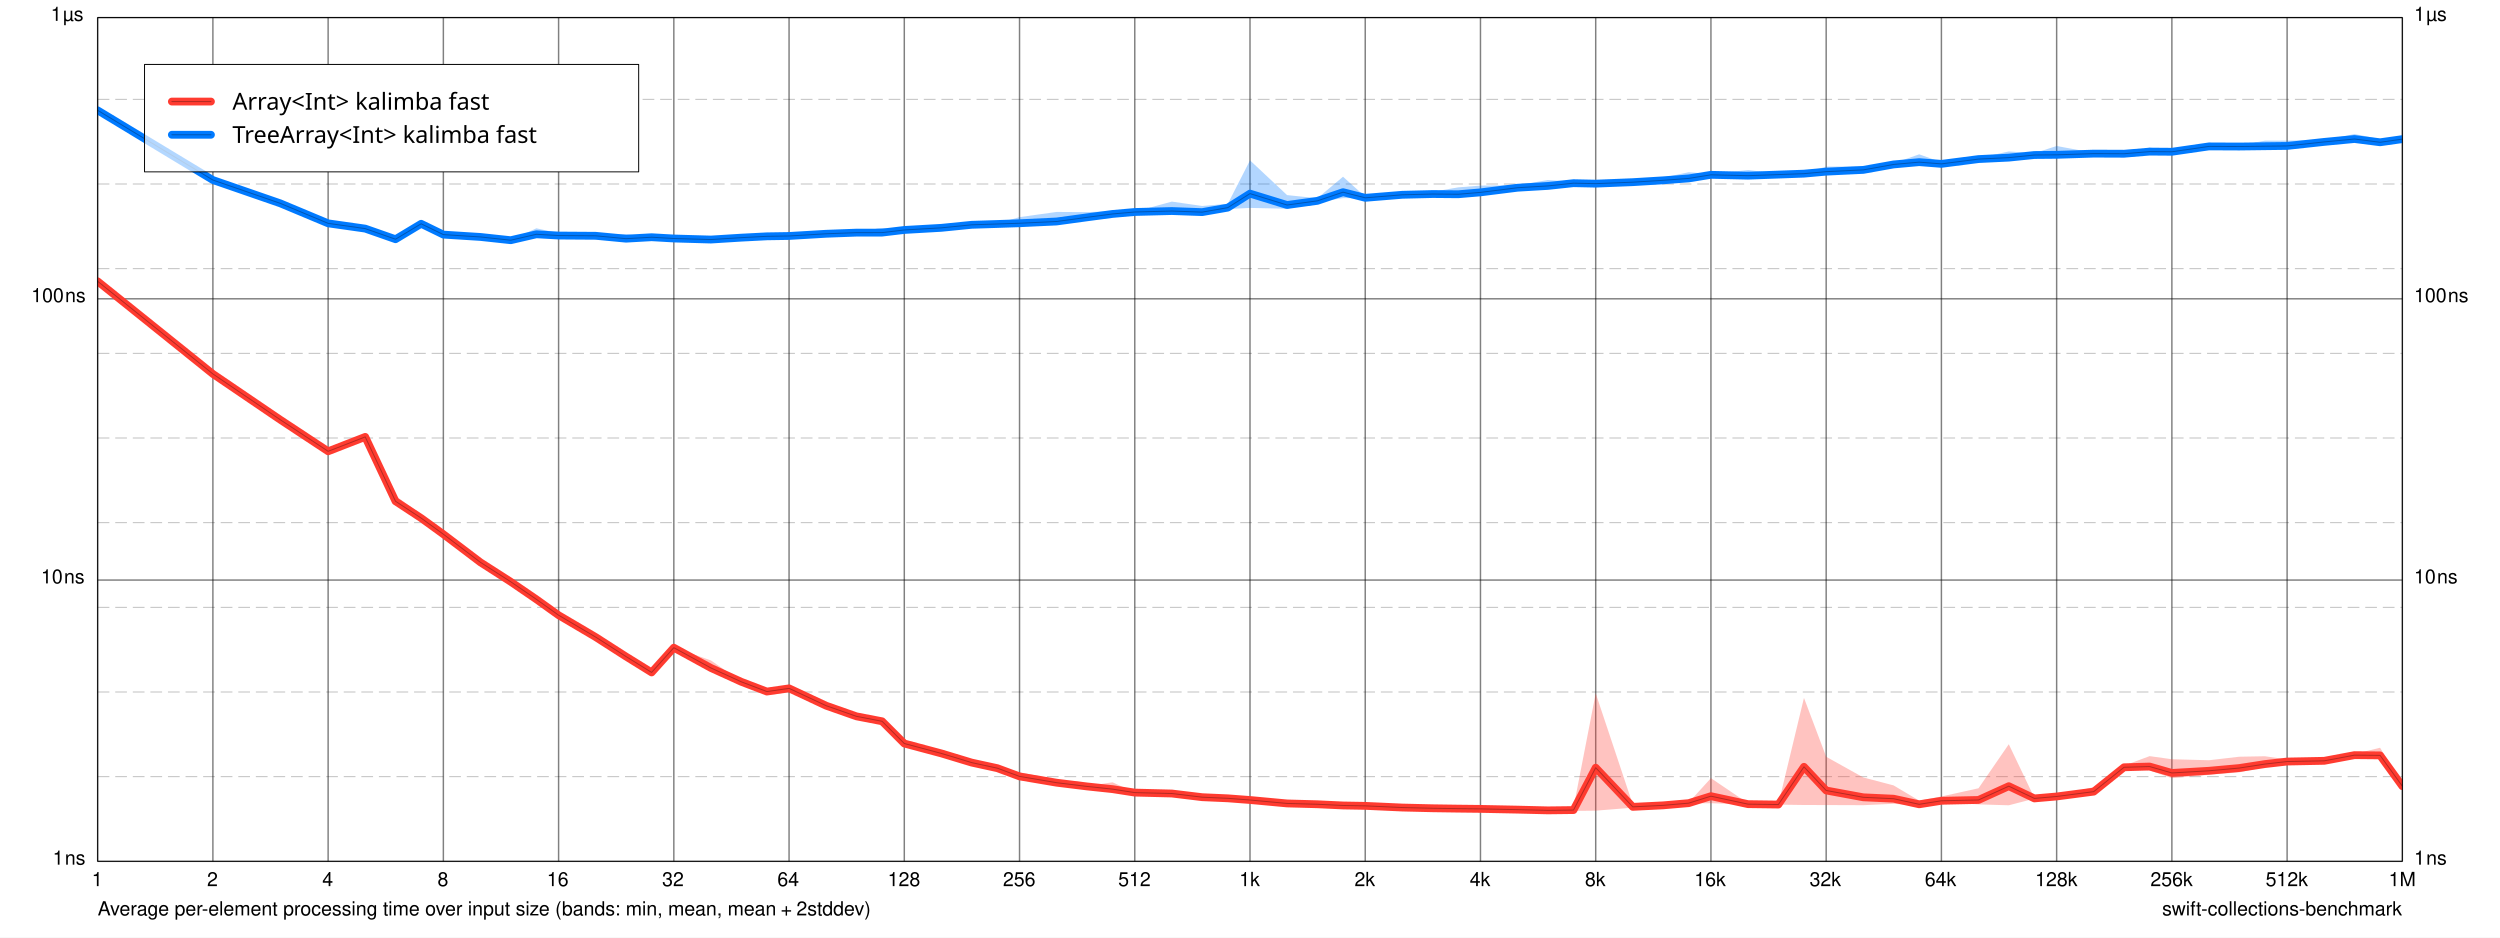
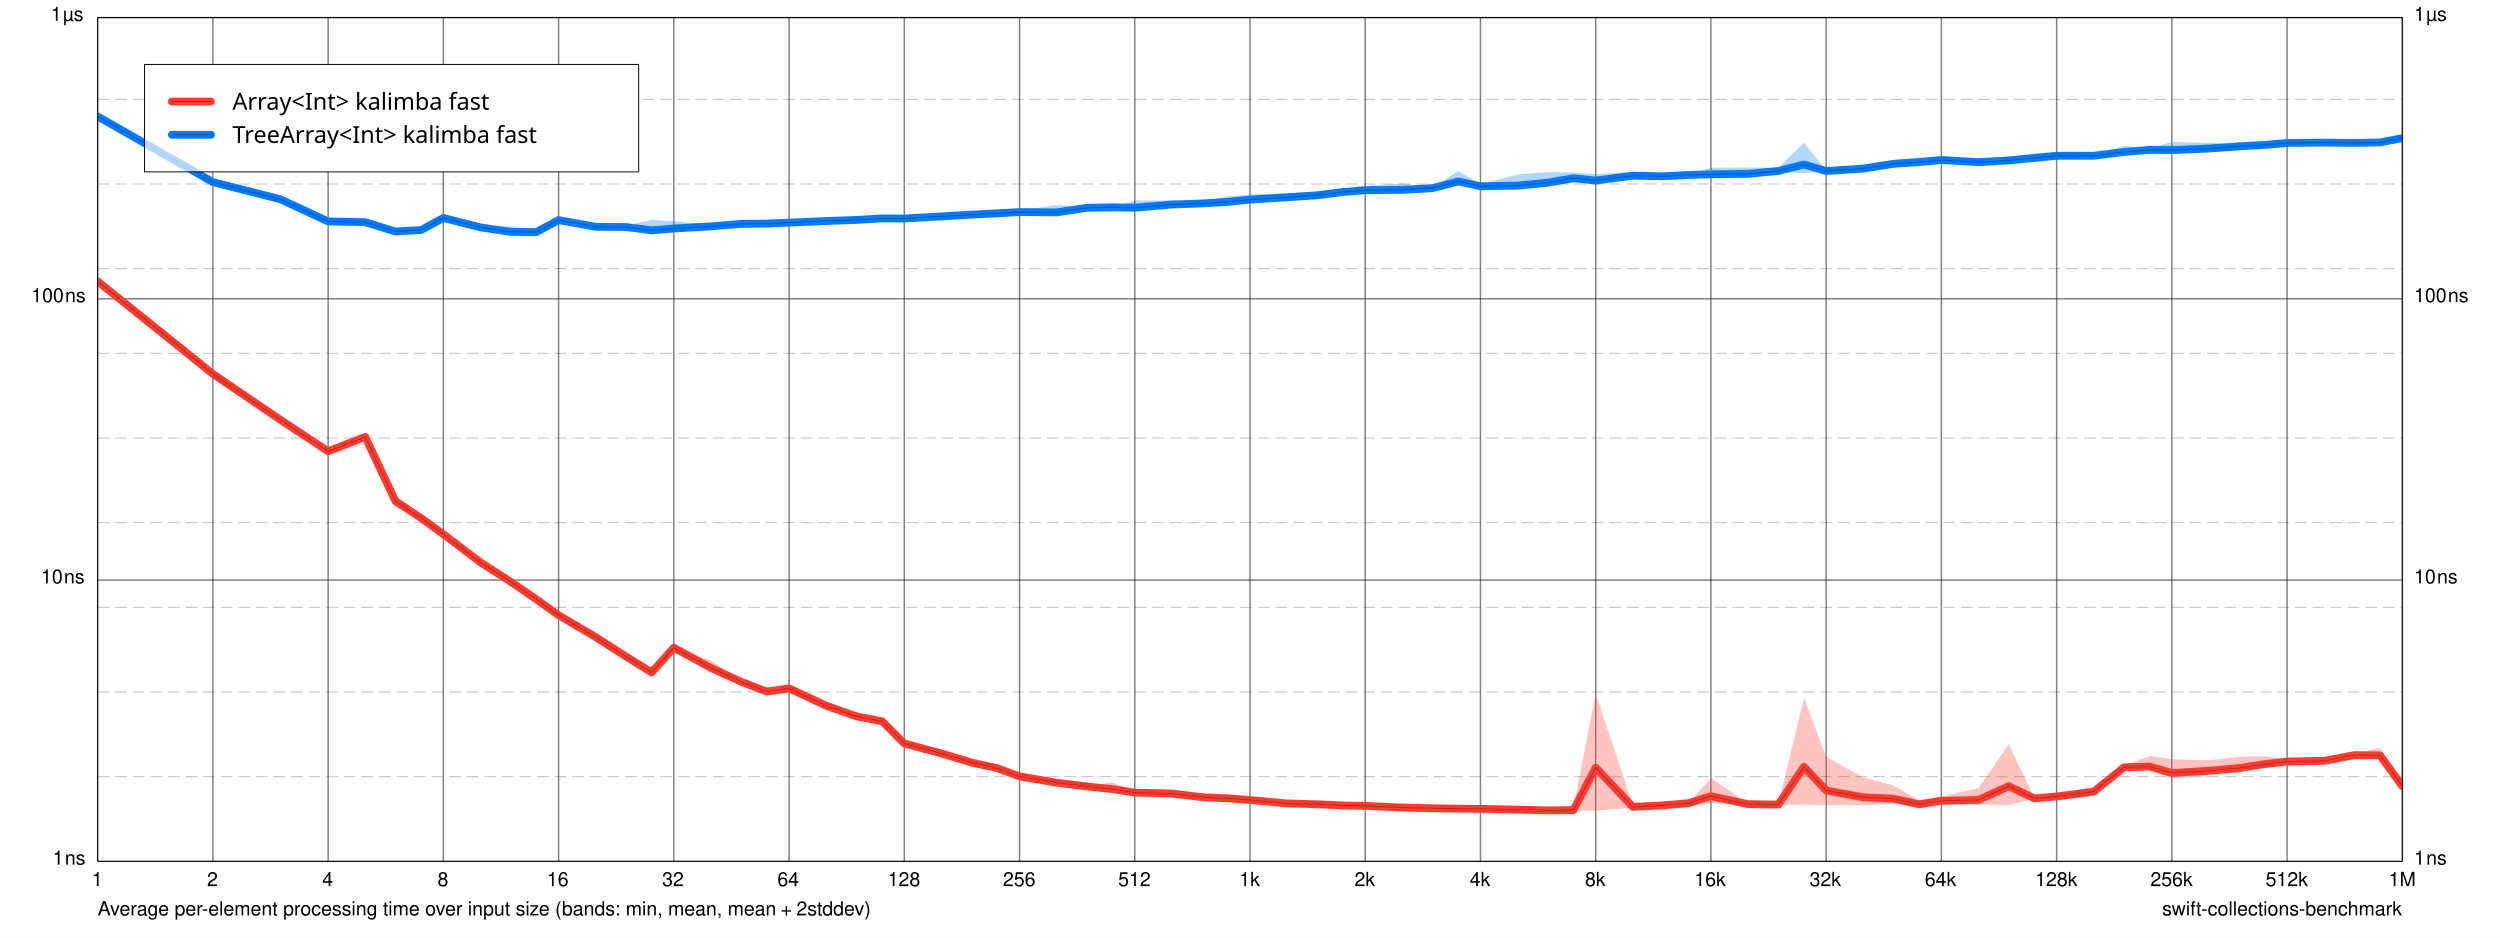
<svg xmlns="http://www.w3.org/2000/svg" xmlns:xlink="http://www.w3.org/1999/xlink" width="1280.0px" height="480.0px" viewBox="0.0 0.0 1280.0 480.0" version="1.1">
  <path d="M 0 0 L 0 480 L 1280 480 L 1280 0 z" fill="#FFFFFF" fill-opacity="1.0" stroke="none" />
  <text x="50" y="468.7" font-family="Helvetica" font-size="10" font-weight="normal" font-style="normal" fill="#000000" fill-opacity="1">Average per-element processing time over input size (bands: min, mean, mean + 2stddev)</text>
  <a xlink:href="https://github.com/apple/swift-collections-benchmark">
    <text x="1107" y="468.7" font-family="Helvetica" font-size="10" font-weight="normal" font-style="normal" fill="#000000" fill-opacity="1">swift-collections-benchmark</text>
  </a>
  <path d="M 50 9 L 50 441" fill="none" stroke-width="0.75" stroke="#000000" stroke-opacity="0.498" stroke-linecap="butt" stroke-linejoin="round" />
  <text x="47" y="453.7" font-family="Helvetica" font-size="10" font-weight="normal" font-style="normal" fill="#000000" fill-opacity="1">1</text>
  <path d="M 109 9 L 109 441" fill="none" stroke-width="0.75" stroke="#000000" stroke-opacity="0.498" stroke-linecap="butt" stroke-linejoin="round" />
  <text x="106" y="453.7" font-family="Helvetica" font-size="10" font-weight="normal" font-style="normal" fill="#000000" fill-opacity="1">2</text>
  <path d="M 168 9 L 168 441" fill="none" stroke-width="0.75" stroke="#000000" stroke-opacity="0.498" stroke-linecap="butt" stroke-linejoin="round" />
  <text x="165" y="453.7" font-family="Helvetica" font-size="10" font-weight="normal" font-style="normal" fill="#000000" fill-opacity="1">4</text>
  <path d="M 227 9 L 227 441" fill="none" stroke-width="0.75" stroke="#000000" stroke-opacity="0.498" stroke-linecap="butt" stroke-linejoin="round" />
  <text x="224" y="453.7" font-family="Helvetica" font-size="10" font-weight="normal" font-style="normal" fill="#000000" fill-opacity="1">8</text>
  <path d="M 286 9 L 286 441" fill="none" stroke-width="0.75" stroke="#000000" stroke-opacity="0.498" stroke-linecap="butt" stroke-linejoin="round" />
  <text x="280" y="453.7" font-family="Helvetica" font-size="10" font-weight="normal" font-style="normal" fill="#000000" fill-opacity="1">16</text>
  <path d="M 345 9 L 345 441" fill="none" stroke-width="0.75" stroke="#000000" stroke-opacity="0.498" stroke-linecap="butt" stroke-linejoin="round" />
  <text x="339" y="453.7" font-family="Helvetica" font-size="10" font-weight="normal" font-style="normal" fill="#000000" fill-opacity="1">32</text>
  <path d="M 404 9 L 404 441" fill="none" stroke-width="0.75" stroke="#000000" stroke-opacity="0.498" stroke-linecap="butt" stroke-linejoin="round" />
  <text x="398" y="453.7" font-family="Helvetica" font-size="10" font-weight="normal" font-style="normal" fill="#000000" fill-opacity="1">64</text>
  <path d="M 463 9 L 463 441" fill="none" stroke-width="0.75" stroke="#000000" stroke-opacity="0.498" stroke-linecap="butt" stroke-linejoin="round" />
  <text x="454.5" y="453.7" font-family="Helvetica" font-size="10" font-weight="normal" font-style="normal" fill="#000000" fill-opacity="1">128</text>
  <path d="M 522 9 L 522 441" fill="none" stroke-width="0.75" stroke="#000000" stroke-opacity="0.498" stroke-linecap="butt" stroke-linejoin="round" />
  <text x="513.5" y="453.7" font-family="Helvetica" font-size="10" font-weight="normal" font-style="normal" fill="#000000" fill-opacity="1">256</text>
  <path d="M 581 9 L 581 441" fill="none" stroke-width="0.75" stroke="#000000" stroke-opacity="0.498" stroke-linecap="butt" stroke-linejoin="round" />
  <text x="572.5" y="453.7" font-family="Helvetica" font-size="10" font-weight="normal" font-style="normal" fill="#000000" fill-opacity="1">512</text>
  <path d="M 640 9 L 640 441" fill="none" stroke-width="0.75" stroke="#000000" stroke-opacity="0.498" stroke-linecap="butt" stroke-linejoin="round" />
  <text x="634.5" y="453.7" font-family="Helvetica" font-size="10" font-weight="normal" font-style="normal" fill="#000000" fill-opacity="1">1k</text>
  <path d="M 699 9 L 699 441" fill="none" stroke-width="0.75" stroke="#000000" stroke-opacity="0.498" stroke-linecap="butt" stroke-linejoin="round" />
  <text x="693.5" y="453.7" font-family="Helvetica" font-size="10" font-weight="normal" font-style="normal" fill="#000000" fill-opacity="1">2k</text>
  <path d="M 758 9 L 758 441" fill="none" stroke-width="0.75" stroke="#000000" stroke-opacity="0.498" stroke-linecap="butt" stroke-linejoin="round" />
  <text x="752.5" y="453.7" font-family="Helvetica" font-size="10" font-weight="normal" font-style="normal" fill="#000000" fill-opacity="1">4k</text>
  <path d="M 817 9 L 817 441" fill="none" stroke-width="0.75" stroke="#000000" stroke-opacity="0.498" stroke-linecap="butt" stroke-linejoin="round" />
  <text x="811.5" y="453.7" font-family="Helvetica" font-size="10" font-weight="normal" font-style="normal" fill="#000000" fill-opacity="1">8k</text>
  <path d="M 876 9 L 876 441" fill="none" stroke-width="0.75" stroke="#000000" stroke-opacity="0.498" stroke-linecap="butt" stroke-linejoin="round" />
  <text x="867.5" y="453.7" font-family="Helvetica" font-size="10" font-weight="normal" font-style="normal" fill="#000000" fill-opacity="1">16k</text>
  <path d="M 935 9 L 935 441" fill="none" stroke-width="0.75" stroke="#000000" stroke-opacity="0.498" stroke-linecap="butt" stroke-linejoin="round" />
  <text x="926.5" y="453.7" font-family="Helvetica" font-size="10" font-weight="normal" font-style="normal" fill="#000000" fill-opacity="1">32k</text>
  <path d="M 994 9 L 994 441" fill="none" stroke-width="0.75" stroke="#000000" stroke-opacity="0.498" stroke-linecap="butt" stroke-linejoin="round" />
  <text x="985.5" y="453.7" font-family="Helvetica" font-size="10" font-weight="normal" font-style="normal" fill="#000000" fill-opacity="1">64k</text>
  <path d="M 1053 9 L 1053 441" fill="none" stroke-width="0.75" stroke="#000000" stroke-opacity="0.498" stroke-linecap="butt" stroke-linejoin="round" />
  <text x="1042" y="453.7" font-family="Helvetica" font-size="10" font-weight="normal" font-style="normal" fill="#000000" fill-opacity="1">128k</text>
  <path d="M 1112 9 L 1112 441" fill="none" stroke-width="0.75" stroke="#000000" stroke-opacity="0.498" stroke-linecap="butt" stroke-linejoin="round" />
  <text x="1101" y="453.7" font-family="Helvetica" font-size="10" font-weight="normal" font-style="normal" fill="#000000" fill-opacity="1">256k</text>
  <path d="M 1171 9 L 1171 441" fill="none" stroke-width="0.75" stroke="#000000" stroke-opacity="0.498" stroke-linecap="butt" stroke-linejoin="round" />
  <text x="1160" y="453.7" font-family="Helvetica" font-size="10" font-weight="normal" font-style="normal" fill="#000000" fill-opacity="1">512k</text>
  <path d="M 1230 9 L 1230 441" fill="none" stroke-width="0.75" stroke="#000000" stroke-opacity="0.498" stroke-linecap="butt" stroke-linejoin="round" />
  <text x="1223" y="453.7" font-family="Helvetica" font-size="10" font-weight="normal" font-style="normal" fill="#000000" fill-opacity="1">1M</text>
  <path d="M 50 441 L 1230 441" fill="none" stroke-width="0.75" stroke="#000000" stroke-opacity="0.498" stroke-linecap="butt" stroke-linejoin="round" />
  <text x="27" y="442.7" font-family="Helvetica" font-size="10" font-weight="normal" font-style="normal" fill="#000000" fill-opacity="1">1 ns</text>
  <text x="1236" y="442.7" font-family="Helvetica" font-size="10" font-weight="normal" font-style="normal" fill="#000000" fill-opacity="1">1 ns</text>
  <path d="M 50 297 L 1230 297" fill="none" stroke-width="0.75" stroke="#000000" stroke-opacity="0.498" stroke-linecap="butt" stroke-linejoin="round" />
  <text x="21" y="298.7" font-family="Helvetica" font-size="10" font-weight="normal" font-style="normal" fill="#000000" fill-opacity="1">10 ns</text>
  <text x="1236" y="298.7" font-family="Helvetica" font-size="10" font-weight="normal" font-style="normal" fill="#000000" fill-opacity="1">10 ns</text>
  <path d="M 50 153 L 1230 153" fill="none" stroke-width="0.75" stroke="#000000" stroke-opacity="0.498" stroke-linecap="butt" stroke-linejoin="round" />
  <text x="16" y="154.7" font-family="Helvetica" font-size="10" font-weight="normal" font-style="normal" fill="#000000" fill-opacity="1">100 ns</text>
  <text x="1236" y="154.7" font-family="Helvetica" font-size="10" font-weight="normal" font-style="normal" fill="#000000" fill-opacity="1">100 ns</text>
  <path d="M 50 9 L 1230 9" fill="none" stroke-width="0.75" stroke="#000000" stroke-opacity="0.498" stroke-linecap="butt" stroke-linejoin="round" />
  <text x="26" y="10.7" font-family="Helvetica" font-size="10" font-weight="normal" font-style="normal" fill="#000000" fill-opacity="1">1 µs</text>
  <text x="1236" y="10.7" font-family="Helvetica" font-size="10" font-weight="normal" font-style="normal" fill="#000000" fill-opacity="1">1 µs</text>
  <path d="M 50 397.65 L 1230 397.65" fill="none" stroke-width="0.5" stroke="#000000" stroke-opacity="0.259" stroke-linecap="butt" stroke-linejoin="round" stroke-dasharray="6 3" stroke-dashoffset="0" />
  <path d="M 50 354.3 L 1230 354.3" fill="none" stroke-width="0.5" stroke="#000000" stroke-opacity="0.259" stroke-linecap="butt" stroke-linejoin="round" stroke-dasharray="6 3" stroke-dashoffset="0" />
  <path d="M 50 310.96 L 1230 310.96" fill="none" stroke-width="0.5" stroke="#000000" stroke-opacity="0.259" stroke-linecap="butt" stroke-linejoin="round" stroke-dasharray="6 3" stroke-dashoffset="0" />
  <path d="M 50 267.61 L 1230 267.61" fill="none" stroke-width="0.5" stroke="#000000" stroke-opacity="0.259" stroke-linecap="butt" stroke-linejoin="round" stroke-dasharray="6 3" stroke-dashoffset="0" />
  <path d="M 50 224.26 L 1230 224.26" fill="none" stroke-width="0.5" stroke="#000000" stroke-opacity="0.259" stroke-linecap="butt" stroke-linejoin="round" stroke-dasharray="6 3" stroke-dashoffset="0" />
  <path d="M 50 180.91 L 1230 180.91" fill="none" stroke-width="0.5" stroke="#000000" stroke-opacity="0.259" stroke-linecap="butt" stroke-linejoin="round" stroke-dasharray="6 3" stroke-dashoffset="0" />
  <path d="M 50 137.56 L 1230 137.56" fill="none" stroke-width="0.5" stroke="#000000" stroke-opacity="0.259" stroke-linecap="butt" stroke-linejoin="round" stroke-dasharray="6 3" stroke-dashoffset="0" />
  <path d="M 50 94.213 L 1230 94.213" fill="none" stroke-width="0.5" stroke="#000000" stroke-opacity="0.259" stroke-linecap="butt" stroke-linejoin="round" stroke-dasharray="6 3" stroke-dashoffset="0" />
  <path d="M 50 50.865 L 1230 50.865" fill="none" stroke-width="0.5" stroke="#000000" stroke-opacity="0.259" stroke-linecap="butt" stroke-linejoin="round" stroke-dasharray="6 3" stroke-dashoffset="0" />
  <path d="M 74 33 L 74 88 L 327 88 L 327 33 z" fill="#FFFFFF" fill-opacity="1.0" stroke="none" />
  <clipPath id="clip-0">
    <path d="M 50 9 L 50 441 L 1230 441 L 1230 9 z" />
  </clipPath>
  <g clip-path="url(#clip-0)">
-     <path d="M 50 55.559L 109 90.594L 143.51 102.5L 168 113.76L 186.99 116.01L 202.51 121.8L 215.63 114.32L 227 119.63L 245.99 120.57L 261.51 122.9L 274.63 116.89L 286 119.36L 304.99 120.29L 320.51 119.89L 333.63 121.32L 345 121.85L 363.99 121.57L 379.51 121.62L 392.63 120.69L 404 120.69L 422.99 118.61L 438.51 118.59L 451.63 116.72L 463 117.62L 481.99 115.72L 497.51 114.51L 510.63 114.41L 522 111.17L 540.99 108.51L 556.51 108.61L 569.63 108.13L 581 108.39L 599.99 103.22L 615.51 105.46L 628.63 104.37L 640 82.107L 658.99 99.889L 674.51 101.5L 687.63 90.488L 699 100.7L 717.99 98.632L 733.51 98.201L 746.63 95.927L 758 95.027L 776.99 94.849L 792.51 92.167L 805.63 93.063L 817 93.481L 835.99 92.2L 851.51 90.946L 864.63 88.179L 876 89.076L 894.99 87.044L 910.51 88.973L 923.63 88.524L 935 85.303L 953.99 85.222L 969.51 83.629L 982.63 79.009L 994 83.078L 1013 80.953L 1028.5 77.547L 1041.6 78.407L 1053 74.755L 1072 78.239L 1087.5 78.622L 1100.6 75.559L 1112 76.928L 1131 73.186L 1146.5 74.383L 1159.6 72.033L 1171 71.993L 1190 71.729L 1205.5 68.633L 1218.6 71.218L 1230 70.51L 1230 71.486L 1218.6 73.434L 1205.5 72.094L 1190 72.984L 1171 75.709L 1159.6 75.889L 1146.5 75.255L 1131 75.596L 1112 77.98L 1100.6 78.367L 1087.5 78.748L 1072 78.797L 1053 80.943L 1041.6 79.712L 1028.5 81.858L 1013 81.623L 994 84.196L 982.63 84.495L 969.51 84.396L 953.99 87.619L 935 88.831L 923.63 89.047L 910.51 89.537L 894.99 91.003L 876 89.662L 864.63 92.501L 851.51 92.823L 835.99 93.649L 817 94.225L 805.63 94.044L 792.51 96.3L 776.99 96.564L 758 99.768L 746.63 100.76L 733.51 99.754L 717.99 100.12L 699 101.48L 687.63 101.45L 674.51 103.3L 658.99 106.86L 640 106.45L 628.63 107.02L 615.51 109.76L 599.99 109.86L 581 108.59L 569.63 110.04L 556.51 112.26L 540.99 115.23L 522 115.45L 510.63 114.77L 497.51 115.31L 481.99 116.99L 463 117.78L 451.63 119.95L 438.51 119.3L 422.99 120.08L 404 120.86L 392.63 121.12L 379.51 121.71L 363.99 123.04L 345 122.2L 333.63 121.51L 320.51 123.04L 304.99 120.88L 286 121.05L 274.63 121.06L 261.51 123.03L 245.99 121.59L 227 120.3L 215.63 114.67L 202.51 122.72L 186.99 117.42L 168 114.56L 143.51 104.69L 109 92.744L 50 56.832" fill="#007AFF" fill-opacity="0.302" stroke="none" />
+     <path d="M 50 59.526L 109 92.12L 143.51 101.73L 168 112.5L 186.99 113.69L 202.51 118.45L 215.63 117.19L 227 110.91L 245.99 116.1L 261.51 115.84L 274.63 117.83L 286 111.37L 304.99 114.95L 320.51 115.51L 333.63 112.54L 345 113.2L 363.99 115.21L 379.51 114.24L 392.63 114.05L 404 113.83L 422.99 112.53L 438.51 112.35L 451.63 111.46L 463 111.57L 481.99 110.37L 497.51 109.43L 510.63 108.83L 522 107.85L 540.99 104.98L 556.51 105.96L 569.63 106.03L 581 102.62L 599.99 102.63L 615.51 103.2L 628.63 100.54L 640 99.639L 658.99 99.013L 674.51 98.169L 687.63 97.248L 699 95.321L 717.99 93.912L 733.51 96.113L 746.63 87.579L 758 94.274L 776.99 89.338L 792.51 88.087L 805.63 88.308L 817 89.194L 835.99 88.043L 851.51 89.118L 864.63 89.493L 876 85.854L 894.99 85.765L 910.51 85.931L 923.63 73.062L 935 87.324L 953.99 84.506L 969.51 82.027L 982.63 80.6L 994 80.594L 1013 81.535L 1028.5 81.563L 1041.6 78.744L 1053 77.847L 1072 79.214L 1087.5 74.772L 1100.6 75.8L 1112 72.706L 1131 73.153L 1146.5 73.467L 1159.6 73.898L 1171 72.922L 1190 72.203L 1205.5 72.461L 1218.6 72.09L 1230 69.77L 1230 71.001L 1218.6 73.24L 1205.5 73.401L 1190 73.283L 1171 73.274L 1159.6 74.295L 1146.5 75.469L 1131 77.088L 1112 78.367L 1100.6 77.079L 1087.5 78.901L 1072 79.933L 1053 80.459L 1041.6 81.627L 1028.5 82.344L 1013 83.567L 994 82.364L 982.63 83.881L 969.51 84.527L 953.99 86.965L 935 87.67L 923.63 88.706L 910.51 88.092L 894.99 90.198L 876 90.493L 864.63 89.581L 851.51 90.676L 835.99 90.638L 817 93.654L 805.63 92.36L 792.51 95.561L 776.99 97.157L 758 95.758L 746.63 94.905L 733.51 96.397L 717.99 98.435L 699 98.115L 687.63 98.656L 674.51 100.62L 658.99 101.73L 640 103.1L 628.63 104.41L 615.51 104.5L 599.99 105.46L 581 107.74L 569.63 106.23L 556.51 106.52L 540.99 110.14L 522 108.83L 510.63 109.38L 497.51 110.03L 481.99 110.97L 463 111.98L 451.63 111.96L 438.51 112.68L 422.99 113.38L 404 114.04L 392.63 114.63L 379.51 114.77L 363.99 116.14L 345 118.42L 333.63 119.95L 320.51 116.49L 304.99 116.54L 286 113.15L 274.63 119.18L 261.51 119.75L 245.99 116.52L 227 111.84L 215.63 117.96L 202.51 118.55L 186.99 113.8L 168 113.69L 143.51 102.09L 109 93.647L 50 59.636" fill="#007AFF" fill-opacity="0.302" stroke="none" />
    <path d="M 50 144.04L 109 191.13L 143.51 214.6L 168 230.75L 186.99 222.55L 202.51 253.82L 215.63 263.4L 227 273.21L 245.99 287.6L 261.51 297.88L 274.63 306.25L 286 314.39L 304.99 326.18L 320.51 335.57L 333.63 344L 345 331.43L 363.99 338.15L 379.51 348.86L 392.63 353.92L 404 352.44L 422.99 360.17L 438.51 366.07L 451.63 368.88L 463 378.95L 481.99 385.75L 497.51 389.6L 510.63 392.32L 522 395.45L 540.99 399.07L 556.51 402.5L 569.63 400.54L 581 405.73L 599.99 406.08L 615.51 407.38L 628.63 408.54L 640 409.46L 658.99 410.15L 674.51 411.77L 687.63 412.34L 699 412.42L 717.99 413.43L 733.51 413.73L 746.63 413.89L 758 414.01L 776.99 414.29L 792.51 414.76L 805.63 413.54L 817 354.99L 835.99 411.91L 851.51 411.81L 864.63 410.89L 876 398.42L 894.99 411.27L 910.51 411.83L 923.63 357.31L 935 387.45L 953.99 398.05L 969.51 402.12L 982.63 409.93L 994 407.8L 1013 403.59L 1028.5 381.05L 1041.6 408.48L 1053 407.5L 1072 402.99L 1087.5 392.02L 1100.6 387.14L 1112 388.73L 1131 389.24L 1146.5 387.44L 1159.6 387.2L 1171 388.82L 1190 388.8L 1205.5 386.04L 1218.6 382.84L 1230 401.65L 1230 402.82L 1218.6 388.21L 1205.5 386.83L 1190 389.81L 1171 390.29L 1159.6 392.7L 1146.5 395.43L 1131 396.67L 1112 398.43L 1100.6 394.47L 1087.5 393.15L 1072 406.15L 1053 407.9L 1041.6 408.9L 1028.5 412.31L 1013 411.84L 994 410.79L 982.63 412.47L 969.51 411.54L 953.99 412.26L 935 412.19L 923.63 412.16L 910.51 411.97L 894.99 411.88L 876 411.25L 864.63 411.32L 851.51 412.52L 835.99 413.53L 817 415.06L 805.63 415.18L 792.51 414.96L 776.99 414.62L 758 414.2L 746.63 414.06L 733.51 413.86L 717.99 413.47L 699 412.67L 687.63 412.41L 674.51 411.79L 658.99 411.79L 640 409.65L 628.63 408.81L 615.51 408.45L 599.99 406.35L 581 405.84L 569.63 405.33L 556.51 402.71L 540.99 401.34L 522 398.27L 510.63 393.66L 497.51 390.76L 481.99 385.75L 463 381.3L 451.63 369.45L 438.51 367.02L 422.99 361.73L 404 352.44L 392.63 354.14L 379.51 349.15L 363.99 343.42L 345 331.69L 333.63 344.38L 320.51 336.36L 304.99 326.19L 286 315.21L 274.63 307.07L 261.51 297.88L 245.99 288.04L 227 273.63L 215.63 265.95L 202.51 257.69L 186.99 224.1L 168 231.18L 143.51 215.04L 109 191.58L 50 144.04" fill="#FF3B30" fill-opacity="0.302" stroke="none" />
-     <path d="M 50 56.497L 109 92.175L 143.51 104.11L 168 114.35L 186.99 117.05L 202.51 122.48L 215.63 114.58L 227 120.12L 245.99 121.32L 261.51 122.99L 274.63 119.95L 286 120.6L 304.99 120.73L 320.51 122.2L 333.63 121.46L 345 122.11L 363.99 122.65L 379.51 121.68L 392.63 121L 404 120.82L 422.99 119.69L 438.51 119.11L 451.63 119.09L 463 117.74L 481.99 116.65L 497.51 115.1L 510.63 114.68L 522 114.3L 540.99 113.4L 556.51 111.28L 569.63 109.54L 581 108.54L 599.99 108.05L 615.51 108.61L 628.63 106.31L 640 99.126L 658.99 104.97L 674.51 102.83L 687.63 98.396L 699 101.28L 717.99 99.732L 733.51 99.345L 746.63 99.458L 758 98.495L 776.99 96.112L 792.51 95.194L 805.63 93.786L 817 94.029L 835.99 93.268L 851.51 92.327L 864.63 91.343L 876 89.509L 894.99 89.944L 910.51 89.389L 923.63 88.91L 935 87.89L 953.99 86.984L 969.51 84.195L 982.63 83.015L 994 83.902L 1013 81.448L 1028.5 80.703L 1041.6 79.369L 1053 79.267L 1072 78.651L 1087.5 78.715L 1100.6 77.621L 1112 77.703L 1131 74.957L 1146.5 75.026L 1159.6 74.859L 1171 74.717L 1190 72.654L 1205.5 71.172L 1218.6 72.847L 1230 71.23" fill="none" stroke-width="4" stroke="#007AFF" stroke-opacity="1" stroke-linecap="round" stroke-linejoin="round" />
+     <path d="M 50 59.607L 109 93.244L 143.51 102L 168 113.38L 186.99 113.77L 202.51 118.53L 215.63 117.76L 227 111.6L 245.99 116.41L 261.51 118.71L 274.63 118.83L 286 112.68L 304.99 116.12L 320.51 116.23L 333.63 117.93L 345 117.01L 363.99 115.9L 379.51 114.63L 392.63 114.48L 404 113.98L 422.99 113.16L 438.51 112.6L 451.63 111.83L 463 111.87L 481.99 110.81L 497.51 109.88L 510.63 109.23L 522 108.57L 540.99 108.75L 556.51 106.38L 569.63 106.17L 581 106.36L 599.99 104.71L 615.51 104.16L 628.63 103.37L 640 102.18L 658.99 101.01L 674.51 99.972L 687.63 98.285L 699 97.373L 717.99 97.222L 733.51 96.323L 746.63 92.907L 758 95.367L 776.99 95.018L 792.51 93.521L 805.63 91.276L 817 92.458L 835.99 89.949L 851.51 90.265L 864.63 89.558L 876 89.248L 894.99 89.009L 910.51 87.52L 923.63 84.228L 935 87.58L 953.99 86.313L 969.51 83.864L 982.63 83.007L 994 81.897L 1013 83.03L 1028.5 82.139L 1041.6 80.861L 1053 79.766L 1072 79.745L 1087.5 77.796L 1100.6 76.742L 1112 76.838L 1131 76.036L 1146.5 74.94L 1159.6 74.191L 1171 73.182L 1190 72.999L 1205.5 73.154L 1218.6 72.937L 1230 70.677" fill="none" stroke-width="4" stroke="#007AFF" stroke-opacity="1" stroke-linecap="round" stroke-linejoin="round" />
    <path d="M 50 144.04L 109 191.46L 143.51 214.92L 168 231.07L 186.99 223.69L 202.51 256.65L 215.63 265.28L 227 273.52L 245.99 287.92L 261.51 297.88L 274.63 306.86L 286 314.99L 304.99 326.19L 320.51 336.15L 333.63 344.28L 345 331.62L 363.99 342L 379.51 349.07L 392.63 354.08L 404 352.44L 422.99 361.32L 438.51 366.77L 451.63 369.3L 463 380.68L 481.99 385.75L 497.51 390.45L 510.63 393.31L 522 397.52L 540.99 400.74L 556.51 402.65L 569.63 404.04L 581 405.81L 599.99 406.28L 615.51 408.16L 628.63 408.74L 640 409.6L 658.99 411.36L 674.51 411.78L 687.63 412.4L 699 412.6L 717.99 413.46L 733.51 413.83L 746.63 414.02L 758 414.15L 776.99 414.53L 792.51 414.91L 805.63 414.75L 817 393.07L 835.99 413.11L 851.51 412.34L 864.63 411.21L 876 407.64L 894.99 411.72L 910.51 411.93L 923.63 392.62L 935 404.72L 953.99 408.22L 969.51 408.94L 982.63 411.8L 994 410L 1013 409.58L 1028.5 402.53L 1041.6 408.79L 1053 407.8L 1072 405.31L 1087.5 392.85L 1100.6 392.47L 1112 395.75L 1131 394.64L 1146.5 393.24L 1159.6 391.21L 1171 389.91L 1190 389.54L 1205.5 386.63L 1218.6 386.76L 1230 402.51" fill="none" stroke-width="4" stroke="#FF3B30" stroke-opacity="1" stroke-linecap="round" stroke-linejoin="round" />
-     <path d="M 50 56.497L 109 92.175L 143.51 104.11L 168 114.35L 186.99 117.05L 202.51 122.48L 215.63 114.58L 227 120.12L 245.99 121.32L 261.51 122.99L 274.63 119.95L 286 120.6L 304.99 120.73L 320.51 122.2L 333.63 121.46L 345 122.11L 363.99 122.65L 379.51 121.68L 392.63 121L 404 120.82L 422.99 119.69L 438.51 119.11L 451.63 119.09L 463 117.74L 481.99 116.65L 497.51 115.1L 510.63 114.68L 522 114.3L 540.99 113.4L 556.51 111.28L 569.63 109.54L 581 108.54L 599.99 108.05L 615.51 108.61L 628.63 106.31L 640 99.126L 658.99 104.97L 674.51 102.83L 687.63 98.396L 699 101.28L 717.99 99.732L 733.51 99.345L 746.63 99.458L 758 98.495L 776.99 96.112L 792.51 95.194L 805.63 93.786L 817 94.029L 835.99 93.268L 851.51 92.327L 864.63 91.343L 876 89.509L 894.99 89.944L 910.51 89.389L 923.63 88.91L 935 87.89L 953.99 86.984L 969.51 84.195L 982.63 83.015L 994 83.902L 1013 81.448L 1028.5 80.703L 1041.6 79.369L 1053 79.267L 1072 78.651L 1087.5 78.715L 1100.6 77.621L 1112 77.703L 1131 74.957L 1146.5 75.026L 1159.6 74.859L 1171 74.717L 1190 72.654L 1205.5 71.172L 1218.6 72.847L 1230 71.23" fill="none" stroke-width="0.5" stroke="#000000" stroke-opacity="0.302" stroke-linecap="round" stroke-linejoin="round" />
+     <path d="M 50 59.607L 109 93.244L 143.51 102L 168 113.38L 186.99 113.77L 202.51 118.53L 215.63 117.76L 227 111.6L 245.99 116.41L 261.51 118.71L 274.63 118.83L 286 112.68L 304.99 116.12L 320.51 116.23L 333.63 117.93L 345 117.01L 363.99 115.9L 379.51 114.63L 392.63 114.48L 404 113.98L 422.99 113.16L 438.51 112.6L 451.63 111.83L 463 111.87L 481.99 110.81L 497.51 109.88L 510.63 109.23L 522 108.57L 540.99 108.75L 556.51 106.38L 569.63 106.17L 581 106.36L 599.99 104.71L 615.51 104.16L 628.63 103.37L 640 102.18L 658.99 101.01L 674.51 99.972L 687.63 98.285L 699 97.373L 717.99 97.222L 733.51 96.323L 746.63 92.907L 758 95.367L 776.99 95.018L 792.51 93.521L 805.63 91.276L 817 92.458L 835.99 89.949L 851.51 90.265L 864.63 89.558L 876 89.248L 894.99 89.009L 910.51 87.52L 923.63 84.228L 935 87.58L 953.99 86.313L 969.51 83.864L 982.63 83.007L 994 81.897L 1013 83.03L 1028.5 82.139L 1041.6 80.861L 1053 79.766L 1072 79.745L 1087.5 77.796L 1100.6 76.742L 1112 76.838L 1131 76.036L 1146.5 74.94L 1159.6 74.191L 1171 73.182L 1190 72.999L 1205.5 73.154L 1218.6 72.937L 1230 70.677" fill="none" stroke-width="0.5" stroke="#000000" stroke-opacity="0.302" stroke-linecap="round" stroke-linejoin="round" />
    <path d="M 50 144.04L 109 191.46L 143.51 214.92L 168 231.07L 186.99 223.69L 202.51 256.65L 215.63 265.28L 227 273.52L 245.99 287.92L 261.51 297.88L 274.63 306.86L 286 314.99L 304.99 326.19L 320.51 336.15L 333.63 344.28L 345 331.62L 363.99 342L 379.51 349.07L 392.63 354.08L 404 352.44L 422.99 361.32L 438.51 366.77L 451.63 369.3L 463 380.68L 481.99 385.75L 497.51 390.45L 510.63 393.31L 522 397.52L 540.99 400.74L 556.51 402.65L 569.63 404.04L 581 405.81L 599.99 406.28L 615.51 408.16L 628.63 408.74L 640 409.6L 658.99 411.36L 674.51 411.78L 687.63 412.4L 699 412.6L 717.99 413.46L 733.51 413.83L 746.63 414.02L 758 414.15L 776.99 414.53L 792.51 414.91L 805.63 414.75L 817 393.07L 835.99 413.11L 851.51 412.34L 864.63 411.21L 876 407.64L 894.99 411.72L 910.51 411.93L 923.63 392.62L 935 404.72L 953.99 408.22L 969.51 408.94L 982.63 411.8L 994 410L 1013 409.58L 1028.5 402.53L 1041.6 408.79L 1053 407.8L 1072 405.31L 1087.5 392.85L 1100.6 392.47L 1112 395.75L 1131 394.64L 1146.5 393.24L 1159.6 391.21L 1171 389.91L 1190 389.54L 1205.5 386.63L 1218.6 386.76L 1230 402.51" fill="none" stroke-width="0.5" stroke="#000000" stroke-opacity="0.302" stroke-linecap="round" stroke-linejoin="round" />
  </g>
  <path d="M 74 33 L 74 88 L 327 88 L 327 33 z" fill="#FFFFFF" fill-opacity="0.702" stroke-width="0.5" stroke="#000000" stroke-opacity="1" stroke-linecap="round" stroke-linejoin="round" />
  <path d="M 88 52 L 108 52" fill="none" stroke-width="4" stroke="#FF3B30" stroke-opacity="1" stroke-linecap="round" stroke-linejoin="round" />
  <path d="M 88 52 L 108 52" fill="none" stroke-width="0.5" stroke="#000000" stroke-opacity="0.302" stroke-linecap="round" stroke-linejoin="round" />
  <text x="119" y="56.17" font-family="Menlo" font-size="12" font-weight="normal" font-style="normal" fill="#000000" fill-opacity="1">Array&lt;Int&gt; kalimba fast</text>
  <path d="M 88 69 L 108 69" fill="none" stroke-width="4" stroke="#007AFF" stroke-opacity="1" stroke-linecap="round" stroke-linejoin="round" />
  <path d="M 88 69 L 108 69" fill="none" stroke-width="0.5" stroke="#000000" stroke-opacity="0.302" stroke-linecap="round" stroke-linejoin="round" />
  <text x="119" y="73.17" font-family="Menlo" font-size="12" font-weight="normal" font-style="normal" fill="#000000" fill-opacity="1">TreeArray&lt;Int&gt; kalimba fast</text>
  <path d="M 50 9 L 50 441 L 1230 441 L 1230 9 z" fill="none" stroke-width="0.5" stroke="#000000" stroke-opacity="1" stroke-linecap="round" stroke-linejoin="round" />
</svg>
